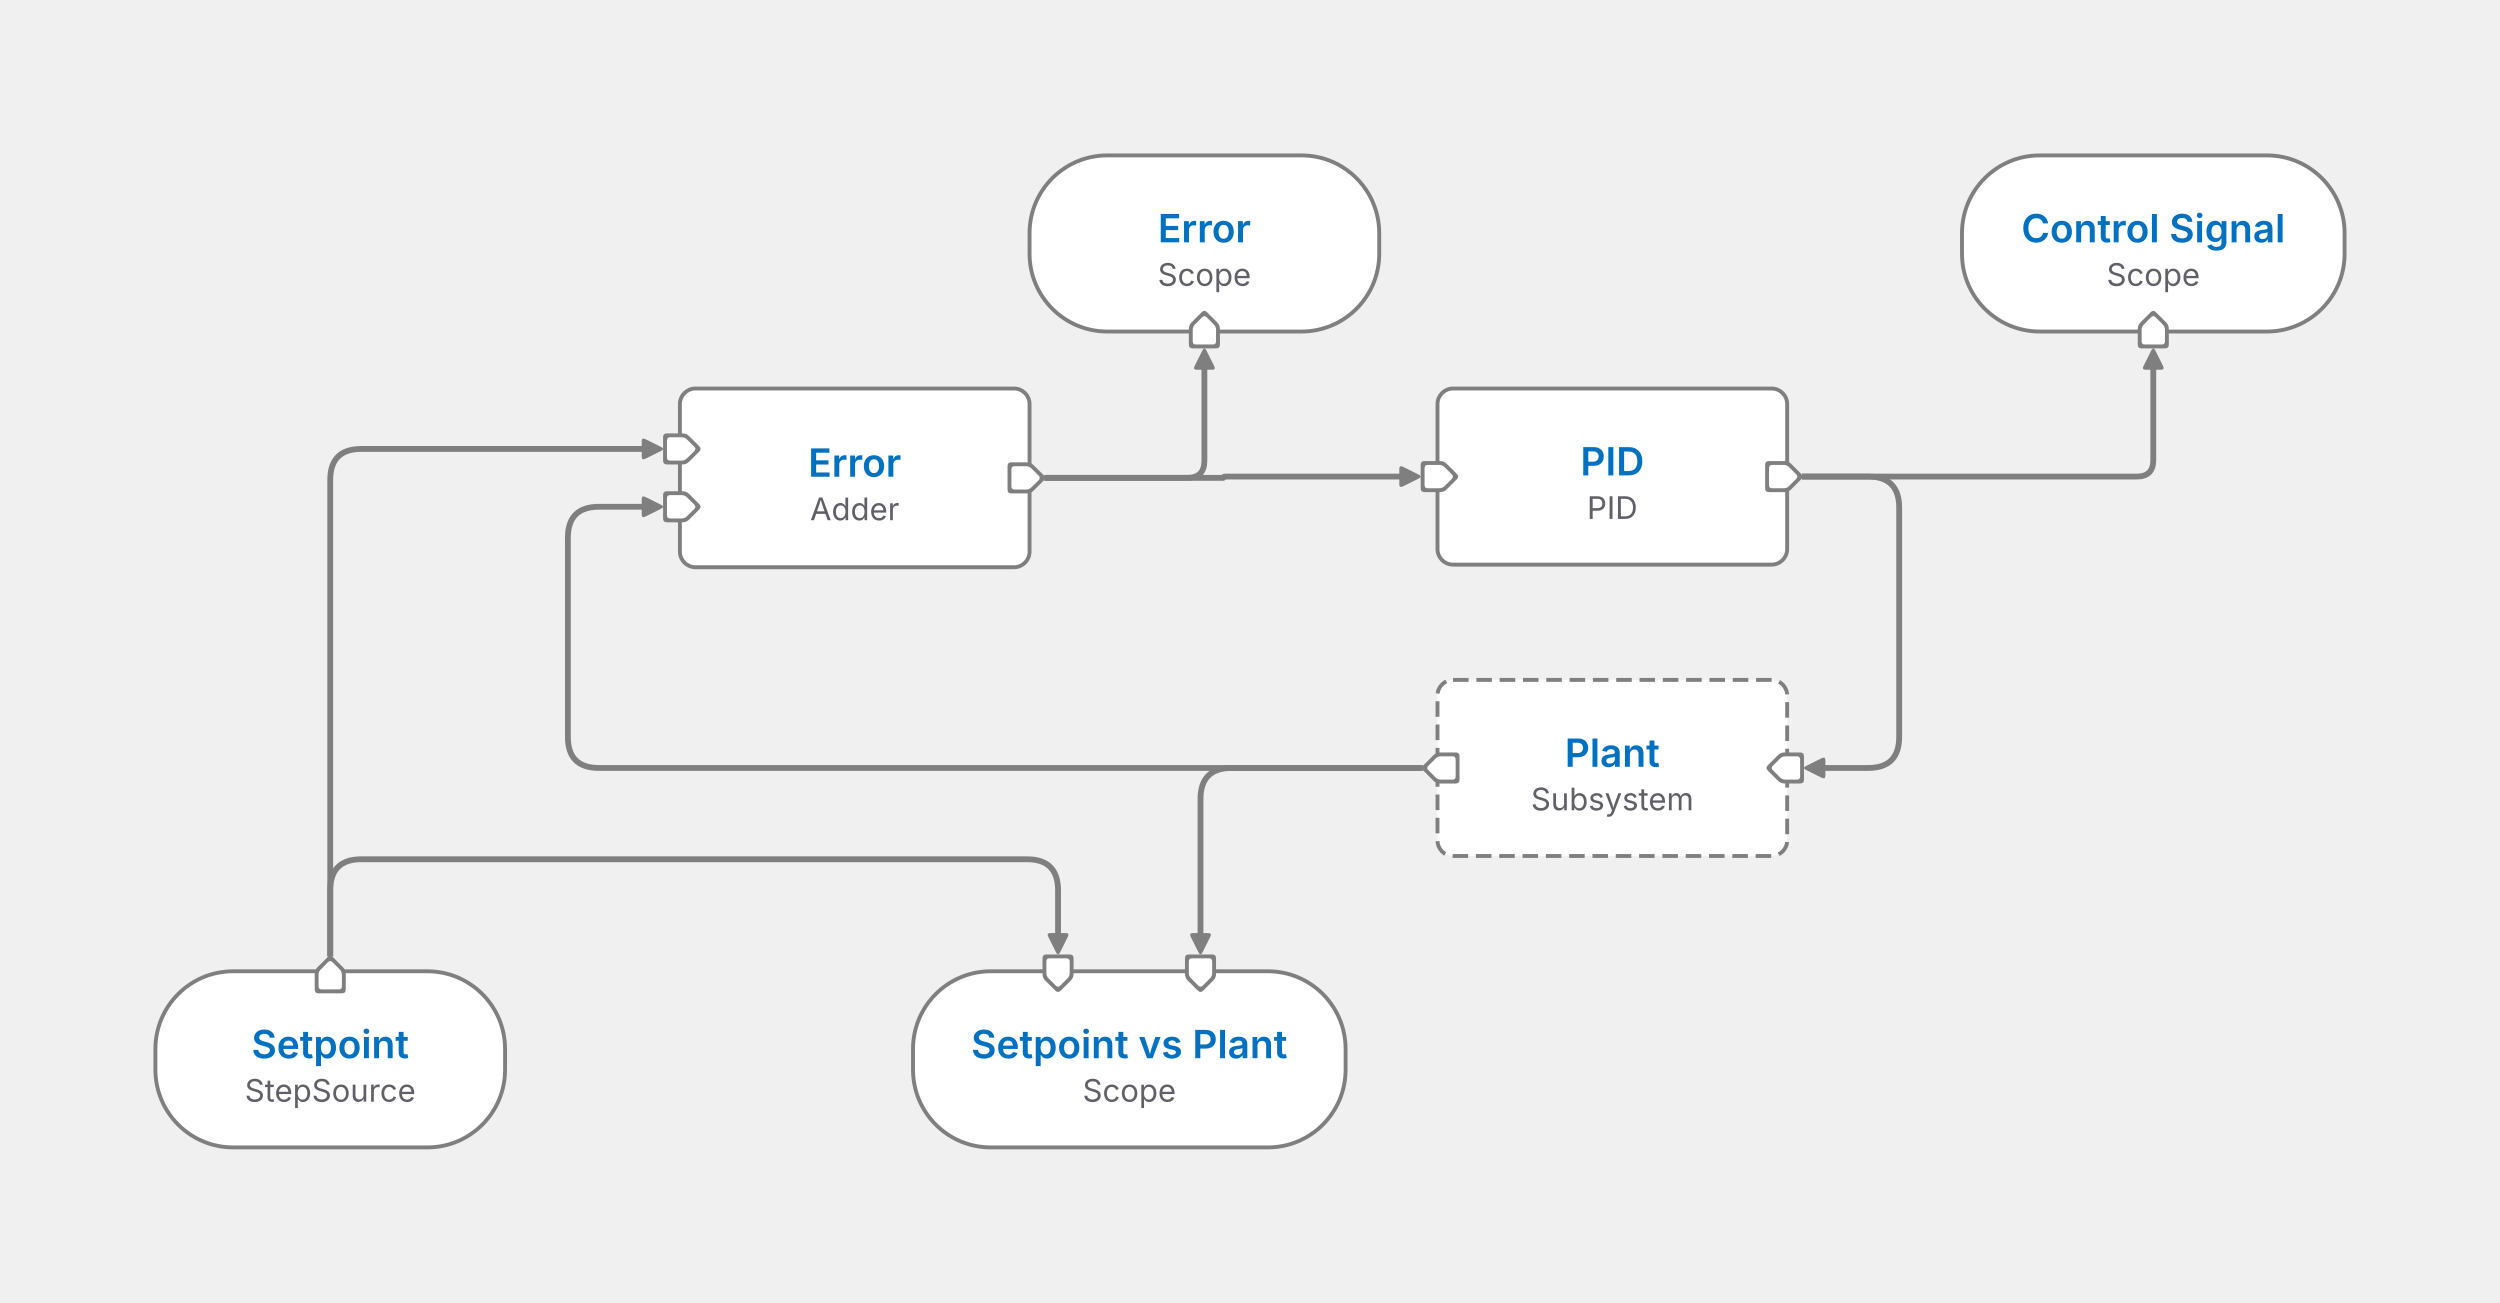
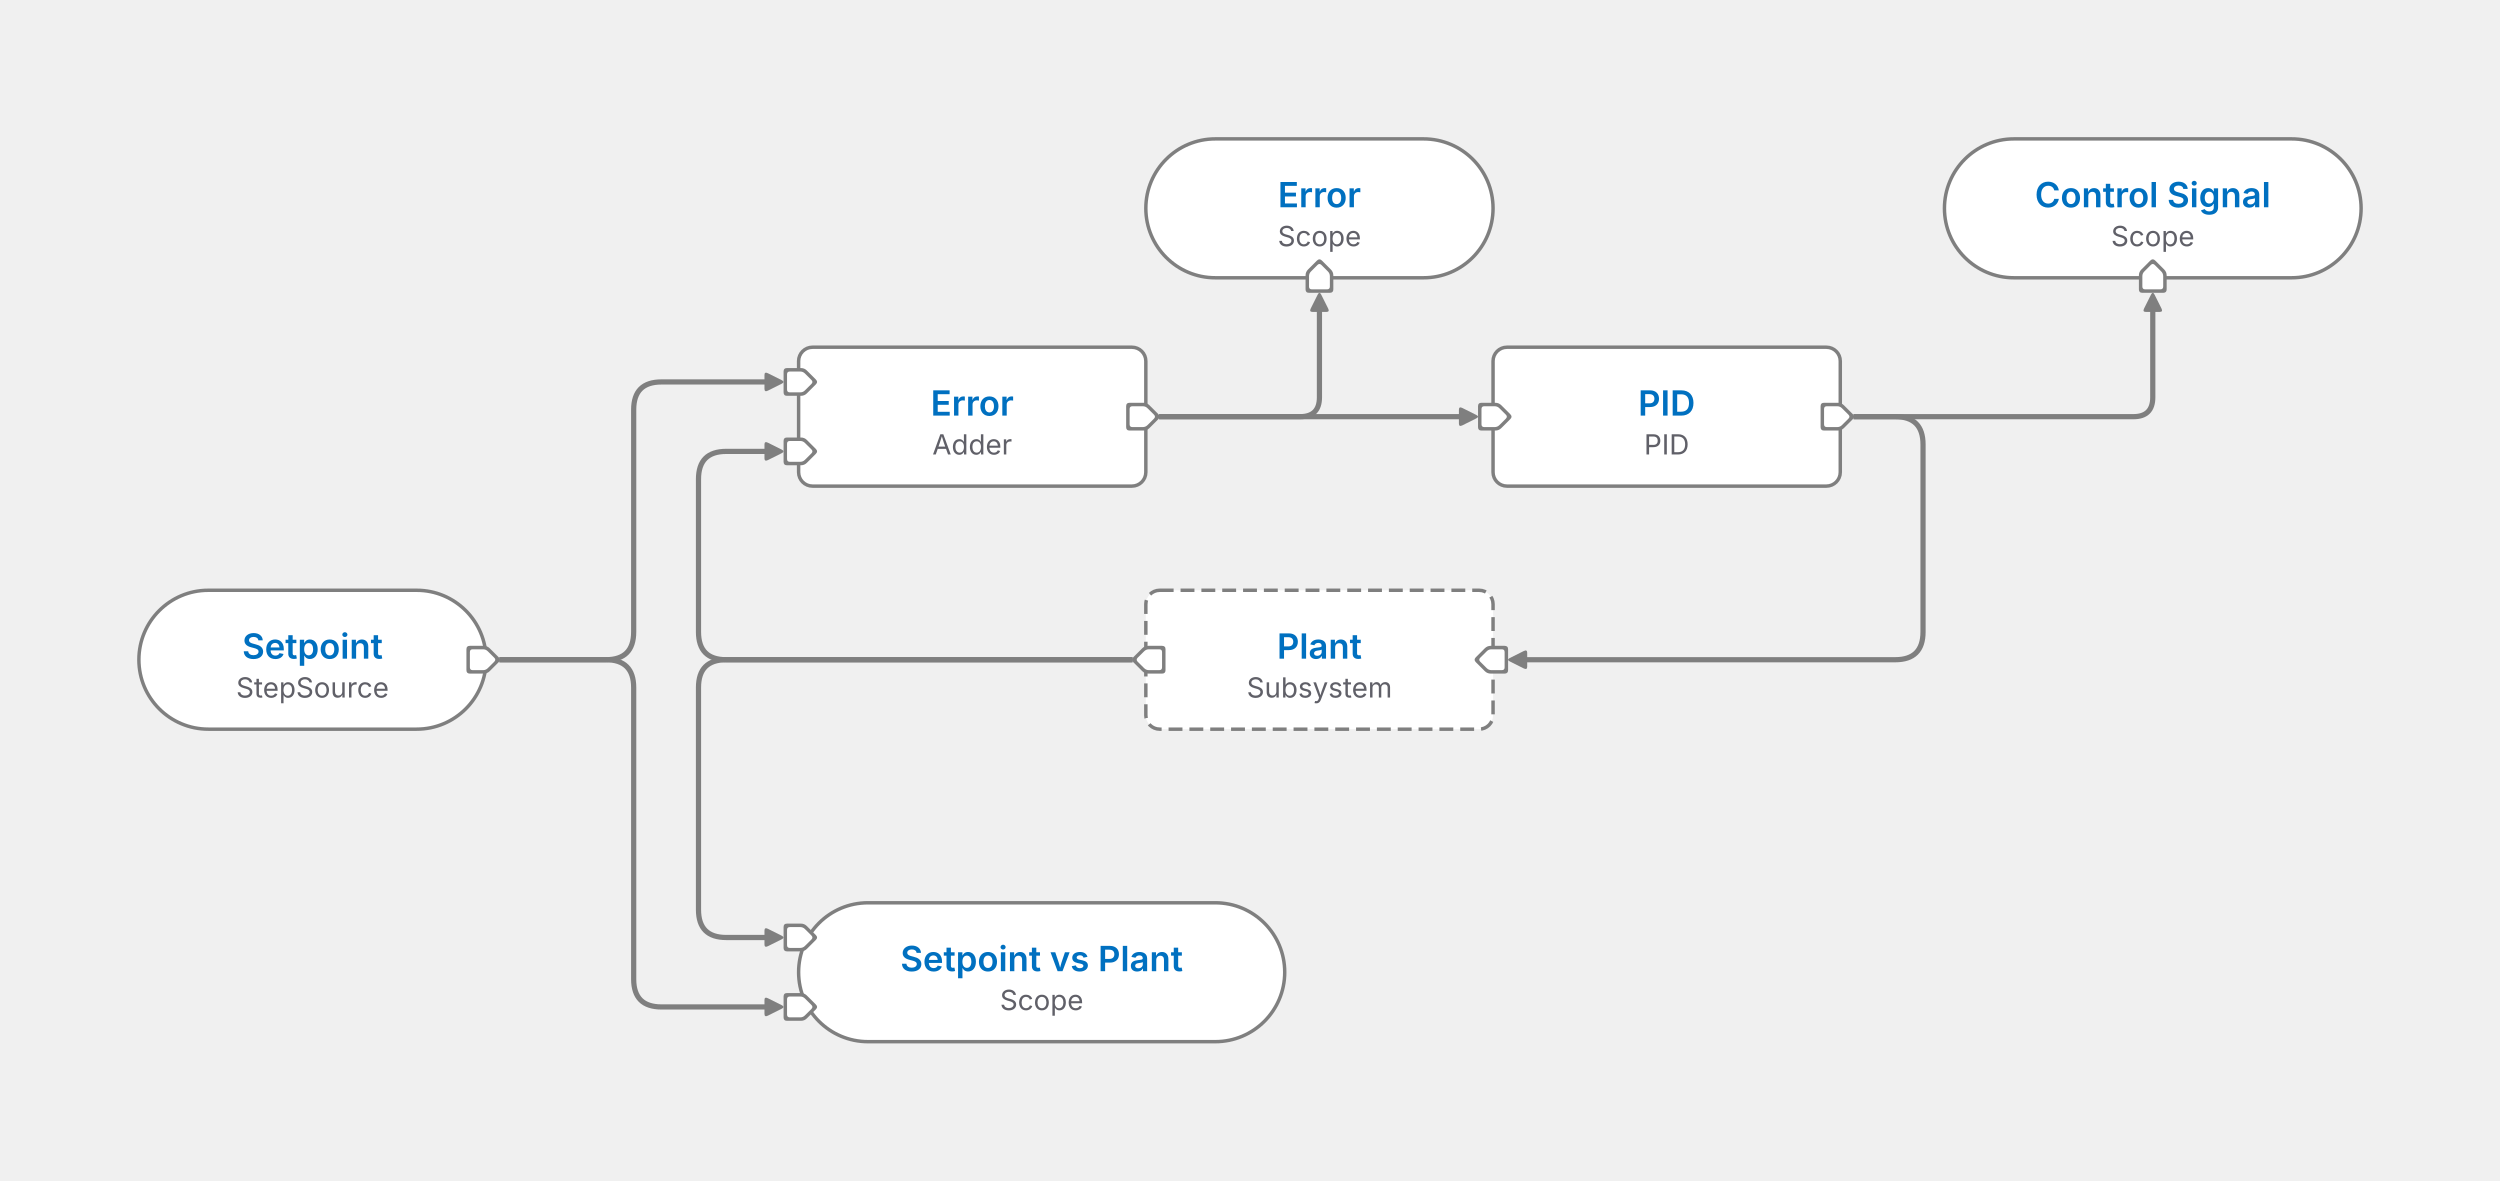
- <svg xmlns="http://www.w3.org/2000/svg" width="643.479" height="335.333" viewBox="620 200 643.479 335.333">
+ <svg xmlns="http://www.w3.org/2000/svg" width="720" height="340" viewBox="510 180 720 340">
  <g class="edges">
    <g class="edge">
-       <path d="M705 446.167L705 426.167L 705,323.552Q 705,315.552 713,315.552L766.167 315.552L786.167 315.552" fill="none" stroke="#7F7F7F" stroke-width="1.5" />
-       <g transform="translate(786.1667, 315.5521) rotate(0) translate(5, 0)">
+       <path d="M653.833 370L673.833 370L 684.5,370Q 692.5,370 692.5,362L 692.5,298Q 692.5,290 700.5,290L711.167 290L731.167 290" fill="none" stroke="#7F7F7F" stroke-width="1.5" />
+       <g transform="translate(731.1667, 290) rotate(0) translate(5, 0)">
        <path d="M -5 -2.5 L -1 -0.5 Q 0 0 -1 0.5 L -5 2.5 Q -6 3 -6 2 L -6 -2 Q -6 -3 -5 -2.5 Z" fill="#7F7F7F" />
      </g>
    </g>
    <g class="edge">
-       <path d="M888.833 323L908.833 323L 934.833,323Q 935,323 935,322.833L 935,322.833Q 935,322.667 935.167,322.667L961.167 322.667L981.167 322.667" fill="none" stroke="#7F7F7F" stroke-width="1.5" />
-       <g transform="translate(981.1667, 322.6667) rotate(0) translate(5, 0)">
+       <path d="M843.833 300L863.833 300L887.5 300L887.5 300L911.167 300L931.167 300" fill="none" stroke="#7F7F7F" stroke-width="1.5" />
+       <g transform="translate(931.1667, 300) rotate(0) translate(5, 0)">
        <path d="M -5 -2.5 L -1 -0.5 Q 0 0 -1 0.5 L -5 2.5 Q -6 3 -6 2 L -6 -2 Q -6 -3 -5 -2.5 Z" fill="#7F7F7F" />
      </g>
    </g>
    <g class="edge">
-       <path d="M888.833 323L908.833 323L 925.583,323Q 930,323 930,318.583L930 314.167L930 294.167" fill="none" stroke="#7F7F7F" stroke-width="1.5" />
-       <g transform="translate(930, 294.1666) rotate(-90) translate(5, 0)">
+       <path d="M843.833 300L863.833 300L 884.417,300Q 890,300 890,294.417L890 288.833L890 268.833" fill="none" stroke="#7F7F7F" stroke-width="1.5" />
+       <g transform="translate(890, 268.8333) rotate(-90) translate(5, 0)">
        <path d="M -5 -2.5 L -1 -0.5 Q 0 0 -1 0.5 L -5 2.5 Q -6 3 -6 2 L -6 -2 Q -6 -3 -5 -2.5 Z" fill="#7F7F7F" />
      </g>
    </g>
    <g class="edge">
-       <path d="M1083.833 322.667L1088.833 322.667L 1100.833,322.667Q 1108.833,322.667 1108.833,330.667L 1108.833,389.667Q 1108.833,397.667 1100.833,397.667L1088.833 397.667" fill="none" stroke="#7F7F7F" stroke-width="1.5" />
-       <g transform="translate(1088.833, 397.6667) rotate(180) translate(5, 0)">
+       <path d="M1043.833 300L 1055.833,300Q 1063.833,300 1063.833,308L 1063.833,362Q 1063.833,370 1055.833,370L968.833 370L948.833 370" fill="none" stroke="#7F7F7F" stroke-width="1.5" />
+       <g transform="translate(948.8333, 370) rotate(180) translate(5, 0)">
        <path d="M -5 -2.5 L -1 -0.5 Q 0 0 -1 0.5 L -5 2.5 Q -6 3 -6 2 L -6 -2 Q -6 -3 -5 -2.5 Z" fill="#7F7F7F" />
      </g>
    </g>
    <g class="edge">
-       <path d="M986.167 397.667L966.167 397.667L 774.167,397.667Q 766.167,397.667 766.167,389.667L 766.167,338.437Q 766.167,330.437 774.167,330.437L786.167 330.437" fill="none" stroke="#7F7F7F" stroke-width="1.5" />
-       <g transform="translate(786.1667, 330.4375) rotate(0) translate(5, 0)">
+       <path d="M836.167 370L816.167 370L 719.167,370Q 711.167,370 711.167,362L 711.167,318Q 711.167,310 719.167,310L731.167 310" fill="none" stroke="#7F7F7F" stroke-width="1.5" />
+       <g transform="translate(731.1667, 310) rotate(0) translate(5, 0)">
        <path d="M -5 -2.5 L -1 -0.5 Q 0 0 -1 0.5 L -5 2.5 Q -6 3 -6 2 L -6 -2 Q -6 -3 -5 -2.5 Z" fill="#7F7F7F" />
      </g>
    </g>
    <g class="edge">
-       <path d="M705 446.167L705 441.167L 705,429.167Q 705,421.167 713,421.167L 884.333,421.167Q 892.333,421.167 892.333,429.167L892.333 441.167" fill="none" stroke="#7F7F7F" stroke-width="1.5" />
-       <g transform="translate(892.3331, 441.1667) rotate(90) translate(5, 0)">
+       <path d="M1043.833 300L1063.833 300L 1124.417,300Q 1130,300 1130,294.417L1130 288.833L1130 268.833" fill="none" stroke="#7F7F7F" stroke-width="1.5" />
+       <g transform="translate(1130, 268.8333) rotate(-90) translate(5, 0)">
        <path d="M -5 -2.5 L -1 -0.5 Q 0 0 -1 0.5 L -5 2.5 Q -6 3 -6 2 L -6 -2 Q -6 -3 -5 -2.5 Z" fill="#7F7F7F" />
      </g>
    </g>
    <g class="edge">
-       <path d="M986.167 397.667L966.167 397.667L 937,397.667Q 929,397.667 929,405.667L929 421.167L929 441.167" fill="none" stroke="#7F7F7F" stroke-width="1.5" />
-       <g transform="translate(928.9998, 441.1667) rotate(90) translate(5, 0)">
+       <path d="M653.833 370L673.833 370L 684.5,370Q 692.5,370 692.5,378L 692.5,462Q 692.5,470 700.5,470L711.167 470L731.167 470" fill="none" stroke="#7F7F7F" stroke-width="1.5" />
+       <g transform="translate(731.1667, 470) rotate(0) translate(5, 0)">
        <path d="M -5 -2.5 L -1 -0.5 Q 0 0 -1 0.5 L -5 2.5 Q -6 3 -6 2 L -6 -2 Q -6 -3 -5 -2.5 Z" fill="#7F7F7F" />
      </g>
    </g>
    <g class="edge">
-       <path d="M1083.833 322.667L1103.833 322.667L 1169.989,322.667Q 1174.239,322.667 1174.239,318.417L1174.239 314.167L1174.239 294.167" fill="none" stroke="#7F7F7F" stroke-width="1.5" />
-       <g transform="translate(1174.24, 294.1666) rotate(-90) translate(5, 0)">
+       <path d="M836.167 370L816.167 370L 719.167,370Q 711.167,370 711.167,378L 711.167,442Q 711.167,450 719.167,450L731.167 450" fill="none" stroke="#7F7F7F" stroke-width="1.5" />
+       <g transform="translate(731.1667, 450) rotate(0) translate(5, 0)">
        <path d="M -5 -2.5 L -1 -0.5 Q 0 0 -1 0.5 L -5 2.5 Q -6 3 -6 2 L -6 -2 Q -6 -3 -5 -2.5 Z" fill="#7F7F7F" />
      </g>
    </g>
  </g>
  <g class="nodes">
    <g class="node" data-id="setpoint">
-       <rect x="660" y="450" width="90" height="45.333" rx="20" fill="#ffffff" />
-       <rect x="660" y="450" width="90" height="45.333" rx="20" fill="none" stroke="#7F7F7F" stroke-width="1" />
-       <text x="705" y="468.667" text-anchor="middle" dominant-baseline="middle" fill="#0070C0" font-size="10" font-weight="600" font-family="system-ui, -apple-system, sans-serif">Setpoint</text>
-       <text x="705" y="480.667" text-anchor="middle" dominant-baseline="middle" fill="#606068" font-size="8" font-family="system-ui, -apple-system, sans-serif">StepSource</text>
-       <g transform="translate(701.00, 445.67)">
-         <path d="M 4.71 0.71 L 7.29 3.29 Q 8.00 4.00 8.00 5.00 L 8.00 9.00 Q 8.00 10.00 7.00 10.00 L 1.00 10.00 Q 0.00 10.00 0.00 9.00 L 0.00 5.00 Q 0.00 4.00 0.71 3.29 L 3.29 0.71 Q 4.00 0.00 4.71 0.71 Z" fill="#7F7F7F" />
-         <path d="M 3.57 0.98 L 5.43 2.85 Q 6.00 3.41 6.00 4.21 L 6.00 7.20 Q 6.00 8.00 5.20 8.00 L 0.80 8.00 Q 0.00 8.00 0.00 7.20 L 0.00 4.21 Q 0.00 3.41 0.57 2.85 L 2.43 0.98 Q 3.00 0.41 3.57 0.98 Z" fill="#ffffff" transform="translate(1, 1)" />
+       <rect x="550" y="350" width="100" height="40" rx="20" fill="#ffffff" />
+       <rect x="550" y="350" width="100" height="40" rx="20" fill="none" stroke="#7F7F7F" stroke-width="1" />
+       <text x="600" y="366" text-anchor="middle" dominant-baseline="middle" fill="#0070C0" font-size="10" font-weight="600" font-family="system-ui, -apple-system, sans-serif">Setpoint</text>
+       <text x="600" y="378" text-anchor="middle" dominant-baseline="middle" fill="#606068" font-size="8" font-family="system-ui, -apple-system, sans-serif">StepSource</text>
+       <g transform="translate(644.33, 366.00)">
+         <path d="M 1.00 0.00 L 5.00 0.00 Q 6.00 0.00 6.71 0.71 L 9.29 3.29 Q 10.00 4.00 9.29 4.71 L 6.71 7.29 Q 6.00 8.00 5.00 8.00 L 1.00 8.00 Q 0.00 8.00 0.00 7.00 L 0.00 1.00 Q 0.00 0.00 1.00 0.00 Z" fill="#7F7F7F" />
+         <path d="M 0.80 0.00 L 3.79 0.00 Q 4.59 0.00 5.15 0.57 L 7.02 2.43 Q 7.59 3.00 7.02 3.57 L 5.15 5.43 Q 4.59 6.00 3.79 6.00 L 0.80 6.00 Q 0.00 6.00 0.00 5.20 L 0.00 0.80 Q 0.00 0.00 0.80 0.00 Z" fill="#ffffff" transform="translate(1, 1)" />
      </g>
    </g>
    <g class="node" data-id="error">
-       <rect x="795" y="300" width="90" height="46" rx="4" fill="#ffffff" />
-       <rect x="795" y="300" width="90" height="46" rx="4" fill="none" stroke="#7F7F7F" stroke-width="1" />
-       <text x="840" y="319" text-anchor="middle" dominant-baseline="middle" fill="#0070C0" font-size="10" font-weight="600" font-family="system-ui, -apple-system, sans-serif">Error</text>
-       <text x="840" y="331" text-anchor="middle" dominant-baseline="middle" fill="#606068" font-size="8" font-family="system-ui, -apple-system, sans-serif">Adder</text>
-       <g transform="translate(790.67, 311.55)">
+       <rect x="740" y="280" width="100" height="40" rx="4" fill="#ffffff" />
+       <rect x="740" y="280" width="100" height="40" rx="4" fill="none" stroke="#7F7F7F" stroke-width="1" />
+       <text x="790" y="296" text-anchor="middle" dominant-baseline="middle" fill="#0070C0" font-size="10" font-weight="600" font-family="system-ui, -apple-system, sans-serif">Error</text>
+       <text x="790" y="308" text-anchor="middle" dominant-baseline="middle" fill="#606068" font-size="8" font-family="system-ui, -apple-system, sans-serif">Adder</text>
+       <g transform="translate(735.67, 286.00)">
        <path d="M 1.00 0.00 L 5.00 0.00 Q 6.00 0.00 6.71 0.71 L 9.29 3.29 Q 10.00 4.00 9.29 4.71 L 6.71 7.29 Q 6.00 8.00 5.00 8.00 L 1.00 8.00 Q 0.00 8.00 0.00 7.00 L 0.00 1.00 Q 0.00 0.00 1.00 0.00 Z" fill="#7F7F7F" />
        <path d="M 0.80 0.00 L 3.79 0.00 Q 4.59 0.00 5.15 0.57 L 7.02 2.43 Q 7.59 3.00 7.02 3.57 L 5.15 5.43 Q 4.59 6.00 3.79 6.00 L 0.80 6.00 Q 0.00 6.00 0.00 5.20 L 0.00 0.80 Q 0.00 0.00 0.80 0.00 Z" fill="#ffffff" transform="translate(1, 1)" />
      </g>
-       <g transform="translate(790.67, 326.44)">
+       <g transform="translate(735.67, 306.00)">
        <path d="M 1.00 0.00 L 5.00 0.00 Q 6.00 0.00 6.71 0.71 L 9.29 3.29 Q 10.00 4.00 9.29 4.71 L 6.71 7.29 Q 6.00 8.00 5.00 8.00 L 1.00 8.00 Q 0.00 8.00 0.00 7.00 L 0.00 1.00 Q 0.00 0.00 1.00 0.00 Z" fill="#7F7F7F" />
        <path d="M 0.80 0.00 L 3.79 0.00 Q 4.59 0.00 5.15 0.57 L 7.02 2.43 Q 7.59 3.00 7.02 3.57 L 5.15 5.43 Q 4.59 6.00 3.79 6.00 L 0.80 6.00 Q 0.00 6.00 0.00 5.20 L 0.00 0.80 Q 0.00 0.00 0.80 0.00 Z" fill="#ffffff" transform="translate(1, 1)" />
      </g>
-       <g transform="translate(879.33, 319.00)">
+       <g transform="translate(834.33, 296.00)">
        <path d="M 1.00 0.00 L 5.00 0.00 Q 6.00 0.00 6.71 0.71 L 9.29 3.29 Q 10.00 4.00 9.29 4.71 L 6.71 7.29 Q 6.00 8.00 5.00 8.00 L 1.00 8.00 Q 0.00 8.00 0.00 7.00 L 0.00 1.00 Q 0.00 0.00 1.00 0.00 Z" fill="#7F7F7F" />
        <path d="M 0.80 0.00 L 3.79 0.00 Q 4.59 0.00 5.15 0.57 L 7.02 2.43 Q 7.59 3.00 7.02 3.57 L 5.15 5.43 Q 4.59 6.00 3.79 6.00 L 0.80 6.00 Q 0.00 6.00 0.00 5.20 L 0.00 0.80 Q 0.00 0.00 0.80 0.00 Z" fill="#ffffff" transform="translate(1, 1)" />
      </g>
    </g>
    <g class="node" data-id="pid">
-       <rect x="990" y="300" width="90" height="45.333" rx="4" fill="#ffffff" />
-       <rect x="990" y="300" width="90" height="45.333" rx="4" fill="none" stroke="#7F7F7F" stroke-width="1" />
-       <text x="1035" y="318.667" text-anchor="middle" dominant-baseline="middle" fill="#0070C0" font-size="10" font-weight="600" font-family="system-ui, -apple-system, sans-serif">PID</text>
-       <text x="1035" y="330.667" text-anchor="middle" dominant-baseline="middle" fill="#606068" font-size="8" font-family="system-ui, -apple-system, sans-serif">PID</text>
-       <g transform="translate(985.67, 318.67)">
+       <rect x="940" y="280" width="100" height="40" rx="4" fill="#ffffff" />
+       <rect x="940" y="280" width="100" height="40" rx="4" fill="none" stroke="#7F7F7F" stroke-width="1" />
+       <text x="990" y="296" text-anchor="middle" dominant-baseline="middle" fill="#0070C0" font-size="10" font-weight="600" font-family="system-ui, -apple-system, sans-serif">PID</text>
+       <text x="990" y="308" text-anchor="middle" dominant-baseline="middle" fill="#606068" font-size="8" font-family="system-ui, -apple-system, sans-serif">PID</text>
+       <g transform="translate(935.67, 296.00)">
        <path d="M 1.00 0.00 L 5.00 0.00 Q 6.00 0.00 6.71 0.71 L 9.29 3.29 Q 10.00 4.00 9.29 4.71 L 6.71 7.29 Q 6.00 8.00 5.00 8.00 L 1.00 8.00 Q 0.00 8.00 0.00 7.00 L 0.00 1.00 Q 0.00 0.00 1.00 0.00 Z" fill="#7F7F7F" />
        <path d="M 0.80 0.00 L 3.79 0.00 Q 4.59 0.00 5.15 0.57 L 7.02 2.43 Q 7.59 3.00 7.02 3.57 L 5.15 5.43 Q 4.59 6.00 3.79 6.00 L 0.80 6.00 Q 0.00 6.00 0.00 5.20 L 0.00 0.80 Q 0.00 0.00 0.80 0.00 Z" fill="#ffffff" transform="translate(1, 1)" />
      </g>
-       <g transform="translate(1074.33, 318.67)">
+       <g transform="translate(1034.33, 296.00)">
        <path d="M 1.00 0.00 L 5.00 0.00 Q 6.00 0.00 6.71 0.71 L 9.29 3.29 Q 10.00 4.00 9.29 4.71 L 6.71 7.29 Q 6.00 8.00 5.00 8.00 L 1.00 8.00 Q 0.00 8.00 0.00 7.00 L 0.00 1.00 Q 0.00 0.00 1.00 0.00 Z" fill="#7F7F7F" />
        <path d="M 0.80 0.00 L 3.79 0.00 Q 4.59 0.00 5.15 0.57 L 7.02 2.43 Q 7.59 3.00 7.02 3.57 L 5.15 5.43 Q 4.59 6.00 3.79 6.00 L 0.80 6.00 Q 0.00 6.00 0.00 5.20 L 0.00 0.80 Q 0.00 0.00 0.80 0.00 Z" fill="#ffffff" transform="translate(1, 1)" />
      </g>
    </g>
    <g class="node" data-id="scope">
-       <rect x="855" y="450" width="111.344" height="45.333" rx="20" fill="#ffffff" />
-       <rect x="855" y="450" width="111.344" height="45.333" rx="20" fill="none" stroke="#7F7F7F" stroke-width="1" />
-       <text x="910.672" y="468.667" text-anchor="middle" dominant-baseline="middle" fill="#0070C0" font-size="10" font-weight="600" font-family="system-ui, -apple-system, sans-serif">Setpoint vs Plant</text>
-       <text x="910.672" y="480.667" text-anchor="middle" dominant-baseline="middle" fill="#606068" font-size="8" font-family="system-ui, -apple-system, sans-serif">Scope</text>
-       <g transform="translate(888.33, 445.67)">
-         <path d="M 1.00 0.00 L 7.00 0.00 Q 8.00 0.00 8.00 1.00 L 8.00 5.00 Q 8.00 6.00 7.29 6.71 L 4.71 9.29 Q 4.00 10.00 3.29 9.29 L 0.71 6.71 Q 0.00 6.00 0.00 5.00 L 0.00 1.00 Q 0.00 0.00 1.00 0.00 Z" fill="#7F7F7F" />
-         <path d="M 0.80 0.00 L 5.20 0.00 Q 6.00 0.00 6.00 0.80 L 6.00 3.79 Q 6.00 4.59 5.43 5.15 L 3.57 7.02 Q 3.00 7.59 2.43 7.02 L 0.57 5.15 Q 0.00 4.59 0.00 3.79 L 0.00 0.80 Q 0.00 0.00 0.80 0.00 Z" fill="#ffffff" transform="translate(1, 1)" />
+       <rect x="740" y="440" width="140" height="40" rx="20" fill="#ffffff" />
+       <rect x="740" y="440" width="140" height="40" rx="20" fill="none" stroke="#7F7F7F" stroke-width="1" />
+       <text x="810" y="456" text-anchor="middle" dominant-baseline="middle" fill="#0070C0" font-size="10" font-weight="600" font-family="system-ui, -apple-system, sans-serif">Setpoint vs Plant</text>
+       <text x="810" y="468" text-anchor="middle" dominant-baseline="middle" fill="#606068" font-size="8" font-family="system-ui, -apple-system, sans-serif">Scope</text>
+       <g transform="translate(735.67, 446.00)">
+         <path d="M 1.00 0.00 L 5.00 0.00 Q 6.00 0.00 6.71 0.71 L 9.29 3.29 Q 10.00 4.00 9.29 4.71 L 6.71 7.29 Q 6.00 8.00 5.00 8.00 L 1.00 8.00 Q 0.00 8.00 0.00 7.00 L 0.00 1.00 Q 0.00 0.00 1.00 0.00 Z" fill="#7F7F7F" />
+         <path d="M 0.80 0.00 L 3.79 0.00 Q 4.59 0.00 5.15 0.57 L 7.02 2.43 Q 7.59 3.00 7.02 3.57 L 5.15 5.43 Q 4.59 6.00 3.79 6.00 L 0.80 6.00 Q 0.00 6.00 0.00 5.20 L 0.00 0.80 Q 0.00 0.00 0.80 0.00 Z" fill="#ffffff" transform="translate(1, 1)" />
      </g>
-       <g transform="translate(925.00, 445.67)">
-         <path d="M 1.00 0.00 L 7.00 0.00 Q 8.00 0.00 8.00 1.00 L 8.00 5.00 Q 8.00 6.00 7.29 6.71 L 4.71 9.29 Q 4.00 10.00 3.29 9.29 L 0.71 6.71 Q 0.00 6.00 0.00 5.00 L 0.00 1.00 Q 0.00 0.00 1.00 0.00 Z" fill="#7F7F7F" />
-         <path d="M 0.80 0.00 L 5.20 0.00 Q 6.00 0.00 6.00 0.80 L 6.00 3.79 Q 6.00 4.59 5.43 5.15 L 3.57 7.02 Q 3.00 7.59 2.43 7.02 L 0.57 5.15 Q 0.00 4.59 0.00 3.79 L 0.00 0.80 Q 0.00 0.00 0.80 0.00 Z" fill="#ffffff" transform="translate(1, 1)" />
+       <g transform="translate(735.67, 466.00)">
+         <path d="M 1.00 0.00 L 5.00 0.00 Q 6.00 0.00 6.71 0.71 L 9.29 3.29 Q 10.00 4.00 9.29 4.71 L 6.71 7.29 Q 6.00 8.00 5.00 8.00 L 1.00 8.00 Q 0.00 8.00 0.00 7.00 L 0.00 1.00 Q 0.00 0.00 1.00 0.00 Z" fill="#7F7F7F" />
+         <path d="M 0.80 0.00 L 3.79 0.00 Q 4.59 0.00 5.15 0.57 L 7.02 2.43 Q 7.59 3.00 7.02 3.57 L 5.15 5.43 Q 4.59 6.00 3.79 6.00 L 0.80 6.00 Q 0.00 6.00 0.00 5.20 L 0.00 0.80 Q 0.00 0.00 0.80 0.00 Z" fill="#ffffff" transform="translate(1, 1)" />
      </g>
    </g>
    <g class="node" data-id="98bd8eae-5636-43fa-bdd8-0eace540da0b">
-       <rect x="885" y="240" width="90" height="45.333" rx="20" fill="#ffffff" />
-       <rect x="885" y="240" width="90" height="45.333" rx="20" fill="none" stroke="#7F7F7F" stroke-width="1" />
-       <text x="930" y="258.667" text-anchor="middle" dominant-baseline="middle" fill="#0070C0" font-size="10" font-weight="600" font-family="system-ui, -apple-system, sans-serif">Error</text>
-       <text x="930" y="270.667" text-anchor="middle" dominant-baseline="middle" fill="#606068" font-size="8" font-family="system-ui, -apple-system, sans-serif">Scope</text>
-       <g transform="translate(926.00, 279.67)">
+       <rect x="840" y="220" width="100" height="40" rx="20" fill="#ffffff" />
+       <rect x="840" y="220" width="100" height="40" rx="20" fill="none" stroke="#7F7F7F" stroke-width="1" />
+       <text x="890" y="236" text-anchor="middle" dominant-baseline="middle" fill="#0070C0" font-size="10" font-weight="600" font-family="system-ui, -apple-system, sans-serif">Error</text>
+       <text x="890" y="248" text-anchor="middle" dominant-baseline="middle" fill="#606068" font-size="8" font-family="system-ui, -apple-system, sans-serif">Scope</text>
+       <g transform="translate(886.00, 254.33)">
        <path d="M 4.71 0.71 L 7.29 3.29 Q 8.00 4.00 8.00 5.00 L 8.00 9.00 Q 8.00 10.00 7.00 10.00 L 1.00 10.00 Q 0.00 10.00 0.00 9.00 L 0.00 5.00 Q 0.00 4.00 0.71 3.29 L 3.29 0.71 Q 4.00 0.00 4.71 0.71 Z" fill="#7F7F7F" />
        <path d="M 3.57 0.98 L 5.43 2.85 Q 6.00 3.41 6.00 4.21 L 6.00 7.20 Q 6.00 8.00 5.20 8.00 L 0.80 8.00 Q 0.00 8.00 0.00 7.20 L 0.00 4.21 Q 0.00 3.41 0.57 2.85 L 2.43 0.98 Q 3.00 0.41 3.57 0.98 Z" fill="#ffffff" transform="translate(1, 1)" />
      </g>
    </g>
    <g class="node" data-id="367985a4-df42-46b1-97af-94302aaf3234">
-       <rect x="990" y="375" width="90" height="45.333" rx="4" fill="#ffffff" />
-       <rect x="990" y="375" width="90" height="45.333" rx="4" fill="none" stroke="#7F7F7F" stroke-width="1" stroke-dasharray="4 2" />
-       <text x="1035" y="393.667" text-anchor="middle" dominant-baseline="middle" fill="#0070C0" font-size="10" font-weight="600" font-family="system-ui, -apple-system, sans-serif">Plant</text>
-       <text x="1035" y="405.667" text-anchor="middle" dominant-baseline="middle" fill="#606068" font-size="8" font-family="system-ui, -apple-system, sans-serif">Subsystem</text>
-       <g transform="translate(1074.33, 393.67)">
+       <rect x="840" y="350" width="100" height="40" rx="4" fill="#ffffff" />
+       <rect x="840" y="350" width="100" height="40" rx="4" fill="none" stroke="#7F7F7F" stroke-width="1" stroke-dasharray="4 2" />
+       <text x="890" y="366" text-anchor="middle" dominant-baseline="middle" fill="#0070C0" font-size="10" font-weight="600" font-family="system-ui, -apple-system, sans-serif">Plant</text>
+       <text x="890" y="378" text-anchor="middle" dominant-baseline="middle" fill="#606068" font-size="8" font-family="system-ui, -apple-system, sans-serif">Subsystem</text>
+       <g transform="translate(934.33, 366.00)">
        <path d="M 5.00 0.00 L 9.00 0.00 Q 10.00 0.00 10.00 1.00 L 10.00 7.00 Q 10.00 8.00 9.00 8.00 L 5.00 8.00 Q 4.00 8.00 3.29 7.29 L 0.71 4.71 Q 0.00 4.00 0.71 3.29 L 3.29 0.71 Q 4.00 0.00 5.00 0.00 Z" fill="#7F7F7F" />
        <path d="M 4.21 0.00 L 7.20 0.00 Q 8.00 0.00 8.00 0.80 L 8.00 5.20 Q 8.00 6.00 7.20 6.00 L 4.21 6.00 Q 3.41 6.00 2.85 5.43 L 0.98 3.57 Q 0.41 3.00 0.98 2.43 L 2.85 0.57 Q 3.41 0.00 4.21 0.00 Z" fill="#ffffff" transform="translate(1, 1)" />
      </g>
-       <g transform="translate(985.67, 393.67)">
+       <g transform="translate(835.67, 366.00)">
        <path d="M 5.00 0.00 L 9.00 0.00 Q 10.00 0.00 10.00 1.00 L 10.00 7.00 Q 10.00 8.00 9.00 8.00 L 5.00 8.00 Q 4.00 8.00 3.29 7.29 L 0.71 4.71 Q 0.00 4.00 0.71 3.29 L 3.29 0.71 Q 4.00 0.00 5.00 0.00 Z" fill="#7F7F7F" />
        <path d="M 4.21 0.00 L 7.20 0.00 Q 8.00 0.00 8.00 0.80 L 8.00 5.20 Q 8.00 6.00 7.20 6.00 L 4.21 6.00 Q 3.41 6.00 2.85 5.43 L 0.98 3.57 Q 0.41 3.00 0.98 2.43 L 2.85 0.57 Q 3.41 0.00 4.21 0.00 Z" fill="#ffffff" transform="translate(1, 1)" />
      </g>
    </g>
    <g class="node" data-id="4674b251-a882-45b9-baf1-01db4d0f7a22">
-       <rect x="1125" y="240" width="98.479" height="45.333" rx="20" fill="#ffffff" />
-       <rect x="1125" y="240" width="98.479" height="45.333" rx="20" fill="none" stroke="#7F7F7F" stroke-width="1" />
-       <text x="1174.24" y="258.667" text-anchor="middle" dominant-baseline="middle" fill="#0070C0" font-size="10" font-weight="600" font-family="system-ui, -apple-system, sans-serif">Control Signal</text>
-       <text x="1174.24" y="270.667" text-anchor="middle" dominant-baseline="middle" fill="#606068" font-size="8" font-family="system-ui, -apple-system, sans-serif">Scope</text>
-       <g transform="translate(1170.24, 279.67)">
+       <rect x="1070" y="220" width="120" height="40" rx="20" fill="#ffffff" />
+       <rect x="1070" y="220" width="120" height="40" rx="20" fill="none" stroke="#7F7F7F" stroke-width="1" />
+       <text x="1130" y="236" text-anchor="middle" dominant-baseline="middle" fill="#0070C0" font-size="10" font-weight="600" font-family="system-ui, -apple-system, sans-serif">Control Signal</text>
+       <text x="1130" y="248" text-anchor="middle" dominant-baseline="middle" fill="#606068" font-size="8" font-family="system-ui, -apple-system, sans-serif">Scope</text>
+       <g transform="translate(1126.00, 254.33)">
        <path d="M 4.71 0.71 L 7.29 3.29 Q 8.00 4.00 8.00 5.00 L 8.00 9.00 Q 8.00 10.00 7.00 10.00 L 1.00 10.00 Q 0.00 10.00 0.00 9.00 L 0.00 5.00 Q 0.00 4.00 0.71 3.29 L 3.29 0.71 Q 4.00 0.00 4.71 0.71 Z" fill="#7F7F7F" />
        <path d="M 3.57 0.98 L 5.43 2.85 Q 6.00 3.41 6.00 4.21 L 6.00 7.20 Q 6.00 8.00 5.20 8.00 L 0.80 8.00 Q 0.00 8.00 0.00 7.20 L 0.00 4.21 Q 0.00 3.41 0.57 2.85 L 2.43 0.98 Q 3.00 0.41 3.57 0.98 Z" fill="#ffffff" transform="translate(1, 1)" />
      </g>
    </g>
  </g>
</svg>
